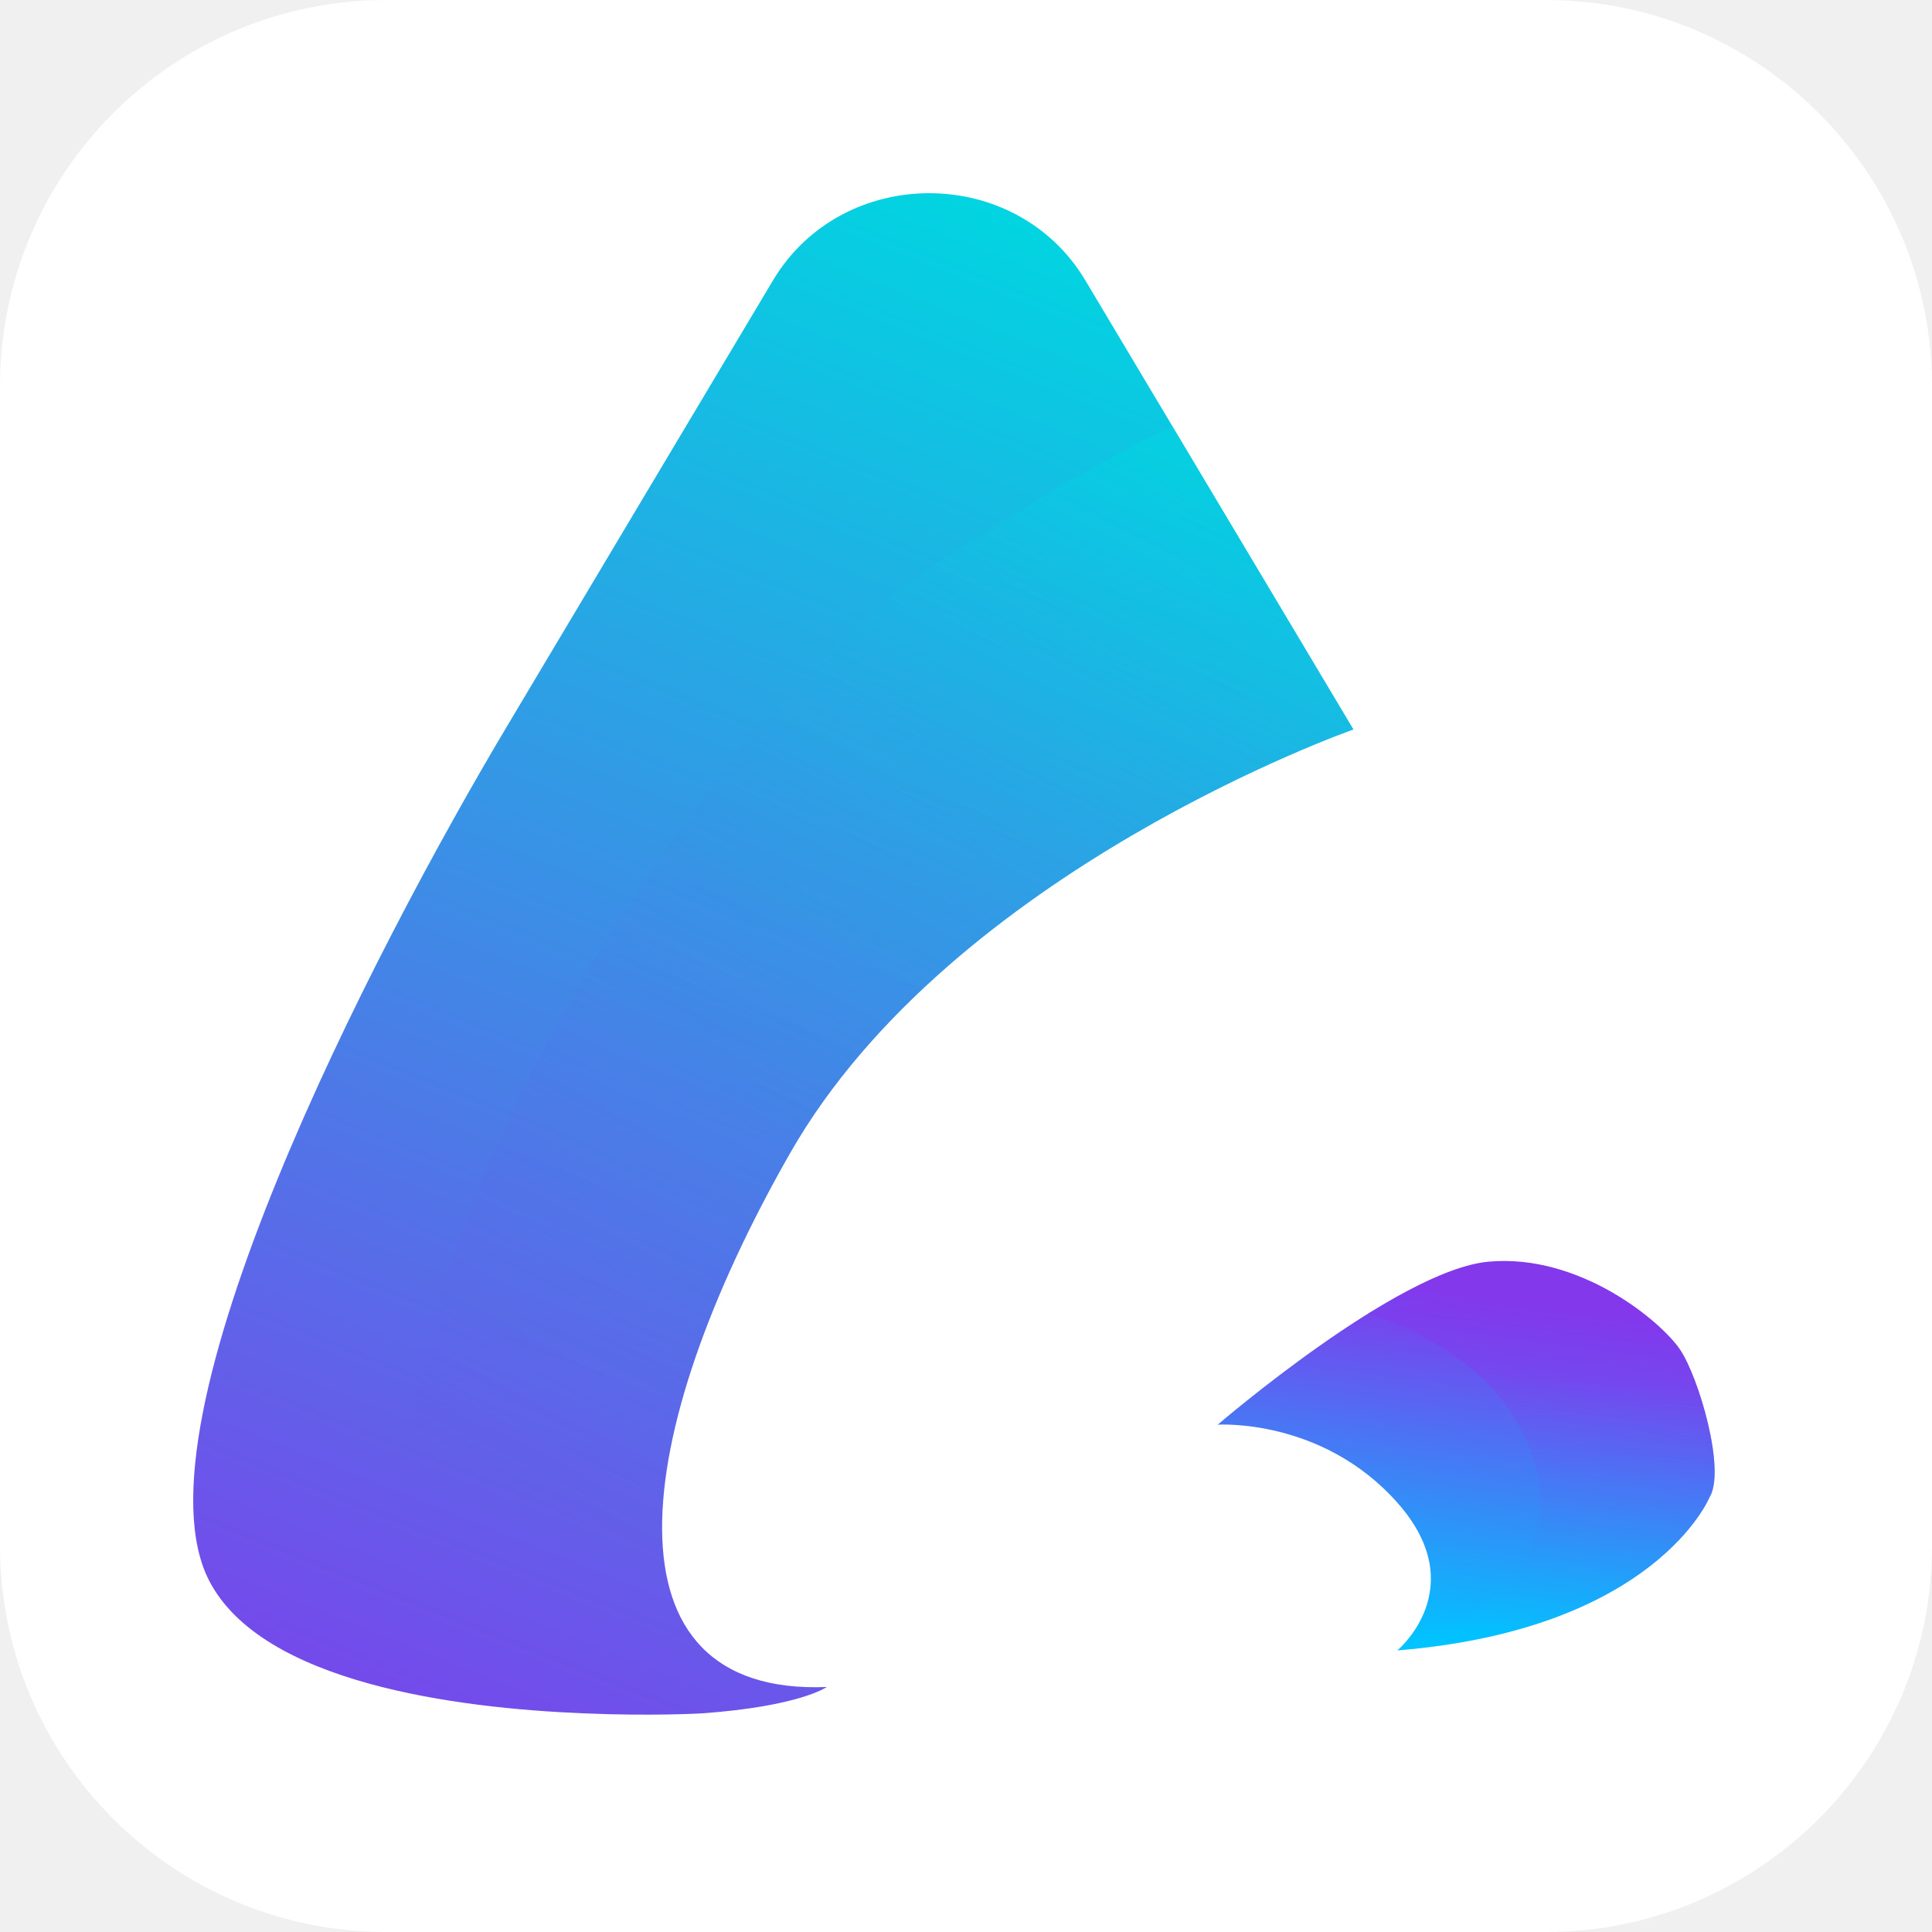
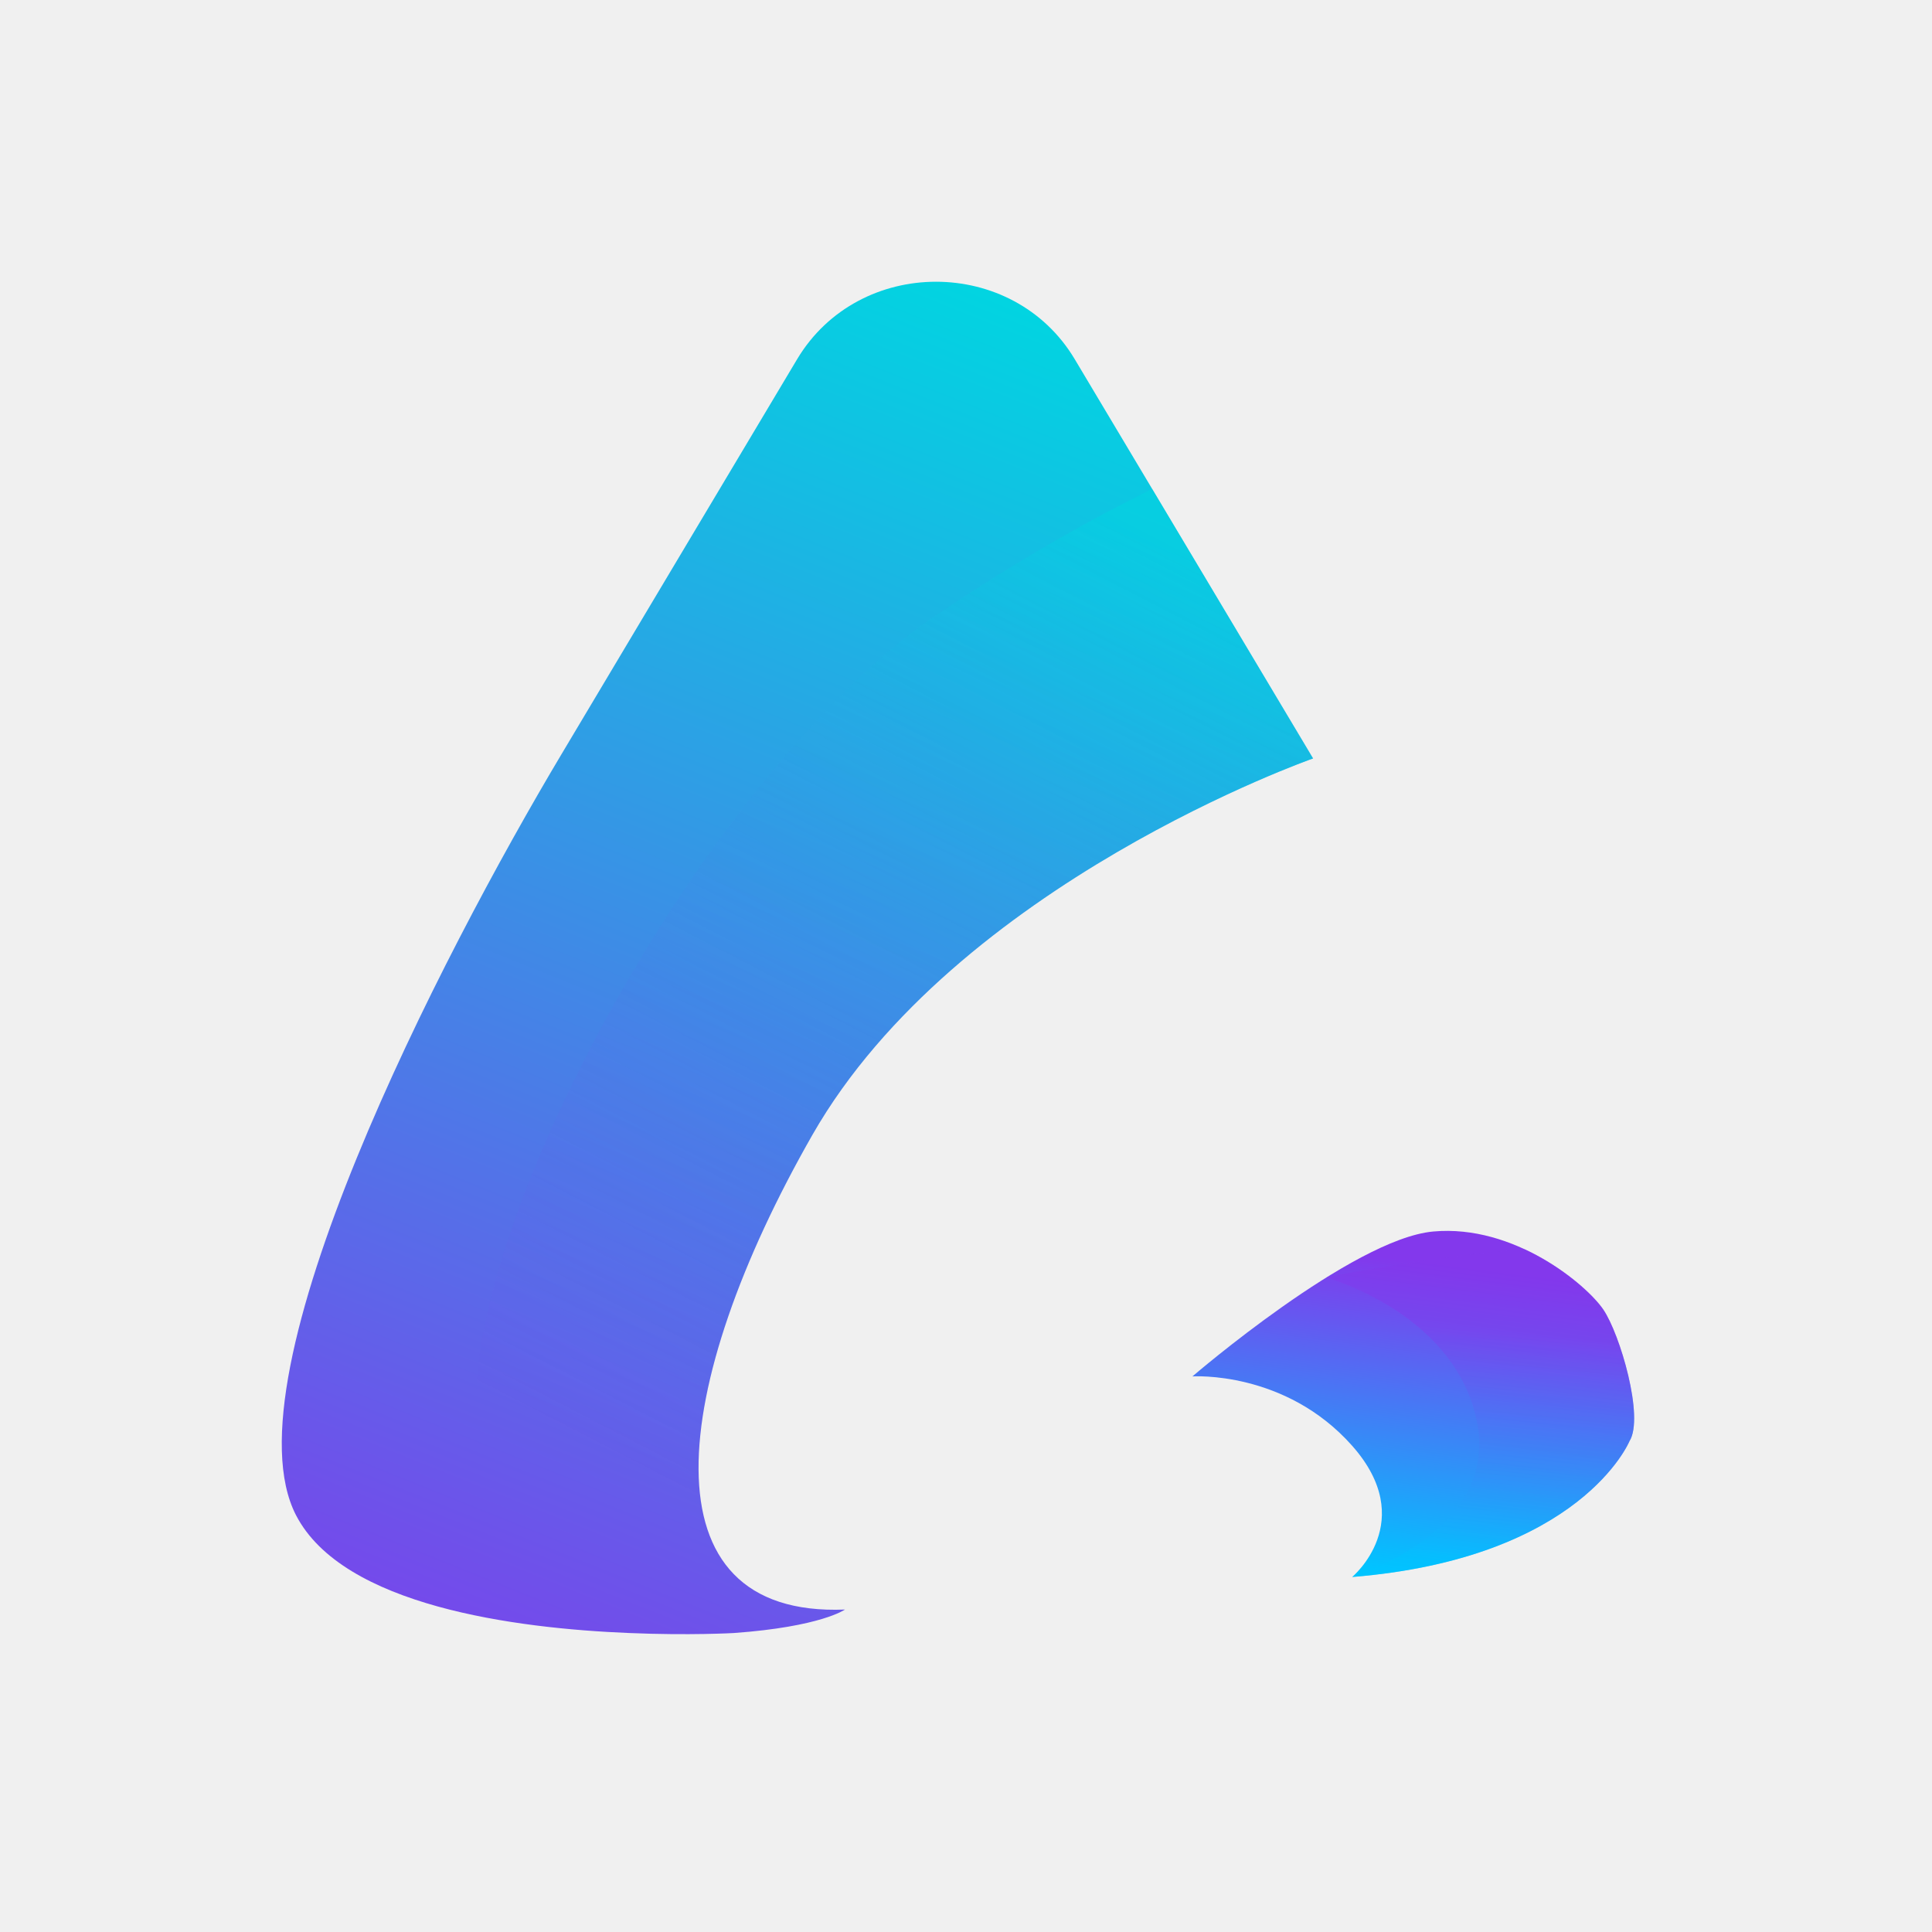
<svg xmlns="http://www.w3.org/2000/svg" width="40" height="40" viewBox="0 0 40 40" fill="none">
-   <rect width="40" height="40" rx="8" fill="white" />
-   <g transform="translate(4,4) scale(0.35)">
-     <path d="M89.69 77.156C89.69 77.156 86.49 84.959 71.233 86.197C71.233 86.197 75.688 82.49 71.233 77.463C66.778 72.436 60.604 72.847 60.604 72.847C60.604 72.847 71.233 63.698 76.628 63.204C82.029 62.71 86.825 66.749 87.944 68.397C89.063 70.04 90.685 75.571 89.69 77.156Z" fill="url(#paint0_linear_726_1402)" />
-     <path opacity="0.45" d="M89.69 77.156C90.685 75.576 89.063 70.04 87.949 68.392C87.29 67.415 85.327 65.606 82.721 64.389C77.909 64.701 70.719 66.011 69.589 66.219C69.562 66.234 69.535 66.25 69.508 66.271C70.324 66.505 78.169 68.943 79.547 75.893C81.002 83.228 71.232 86.197 71.232 86.197C86.489 84.954 89.69 77.156 89.69 77.156Z" fill="url(#paint1_linear_726_1402)" />
-     <path d="M68.632 31.722L52.775 5.158C48.672 -1.719 38.405 -1.719 34.296 5.158C34.296 5.158 18.877 30.994 18.633 31.415C10.589 44.885 -3.83 72.837 0.949 82.085C4.074 88.125 15.546 89.617 23.121 89.924C27.154 90.095 30.09 89.924 30.09 89.924C35.891 89.508 37.48 88.364 37.48 88.364C23.942 88.91 25.759 73.507 35.318 56.768C44.882 40.04 68.632 31.722 68.632 31.722Z" fill="url(#paint2_linear_726_1402)" />
-     <path opacity="0.45" d="M35.318 56.768C44.876 40.04 68.632 31.722 68.632 31.722L57.922 13.787C53.97 15.732 49.082 18.456 43.514 22.209C28.489 32.336 11.194 63.594 13.016 77.021C14.838 90.449 37.48 88.359 37.48 88.359C23.943 88.91 25.759 73.502 35.318 56.768Z" fill="url(#paint3_linear_726_1402)" />
-   </g>
+   <path d="M33.737 29.837C33.737 29.837 32.741 32.265 27.995 32.65C27.995 32.65 29.381 31.497 27.995 29.933C26.609 28.369 24.688 28.497 24.688 28.497C24.688 28.497 27.995 25.65 29.673 25.497C31.354 25.343 32.845 26.6 33.194 27.113C33.542 27.623 34.046 29.344 33.737 29.837Z" fill="url(#paint0_linear_736_1389)" />
+   <path opacity="0.45" d="M33.737 29.837C34.046 29.346 33.542 27.623 33.195 27.111C32.99 26.807 32.38 26.244 31.569 25.865C30.072 25.963 27.835 26.37 27.483 26.435C27.475 26.44 27.466 26.445 27.458 26.451C27.712 26.524 30.152 27.282 30.581 29.445C31.034 31.727 27.995 32.65 27.995 32.65C32.741 32.263 33.737 29.837 33.737 29.837Z" fill="url(#paint1_linear_736_1389)" />
+   <path d="M27.186 15.703L22.252 7.438C20.976 5.298 17.782 5.298 16.503 7.438C16.503 7.438 11.706 15.476 11.63 15.607C9.128 19.797 4.642 28.494 6.129 31.371C7.101 33.25 10.67 33.714 13.026 33.81C14.281 33.863 15.194 33.81 15.194 33.81C16.999 33.68 17.494 33.324 17.494 33.324C13.282 33.494 13.847 28.702 16.821 23.494C19.797 18.29 27.186 15.703 27.186 15.703Z" fill="url(#paint2_linear_736_1389)" />
+   <path opacity="0.45" d="M16.821 23.494C19.795 18.29 27.186 15.703 27.186 15.703L23.854 10.123C22.624 10.728 21.103 11.575 19.371 12.743C14.697 15.893 9.316 25.618 9.883 29.796C10.45 33.973 17.494 33.323 17.494 33.323C13.282 33.494 13.847 28.701 16.821 23.494Z" fill="url(#paint3_linear_736_1389)" />
  <defs>
-     <linearGradient id="paint0_linear_726_1402" x1="73.713" y1="85.942" x2="76.357" y2="65.257" gradientUnits="userSpaceOnUse">
+     <linearGradient id="paint0_linear_736_1389" x1="28.766" y1="32.571" x2="29.589" y2="26.136" gradientUnits="userSpaceOnUse">
      <stop stop-color="#00C4FF" />
      <stop offset="1" stop-color="#8338EC" />
    </linearGradient>
-     <linearGradient id="paint1_linear_726_1402" x1="78.284" y1="85.356" x2="79.764" y2="69.851" gradientUnits="userSpaceOnUse">
+     <linearGradient id="paint1_linear_736_1389" x1="30.188" y1="32.388" x2="30.649" y2="27.565" gradientUnits="userSpaceOnUse">
      <stop stop-color="#00C4FF" />
      <stop offset="1" stop-color="#8338EC" />
    </linearGradient>
-     <linearGradient id="paint2_linear_726_1402" x1="55.178" y1="2.646" x2="14.759" y2="103.4" gradientUnits="userSpaceOnUse">
+     <linearGradient id="paint2_linear_736_1389" x1="23" y1="6.656" x2="10.425" y2="38.002" gradientUnits="userSpaceOnUse">
      <stop stop-color="#00D6E1" />
      <stop offset="1" stop-color="#8338EC" />
    </linearGradient>
-     <linearGradient id="paint3_linear_726_1402" x1="58.426" y1="17.078" x2="25.525" y2="80.648" gradientUnits="userSpaceOnUse">
+     <linearGradient id="paint3_linear_736_1389" x1="24.01" y1="11.146" x2="13.774" y2="30.924" gradientUnits="userSpaceOnUse">
      <stop stop-color="#00D6E1" />
      <stop offset="1" stop-color="#8338EC" stop-opacity="0" />
    </linearGradient>
  </defs>
</svg>
